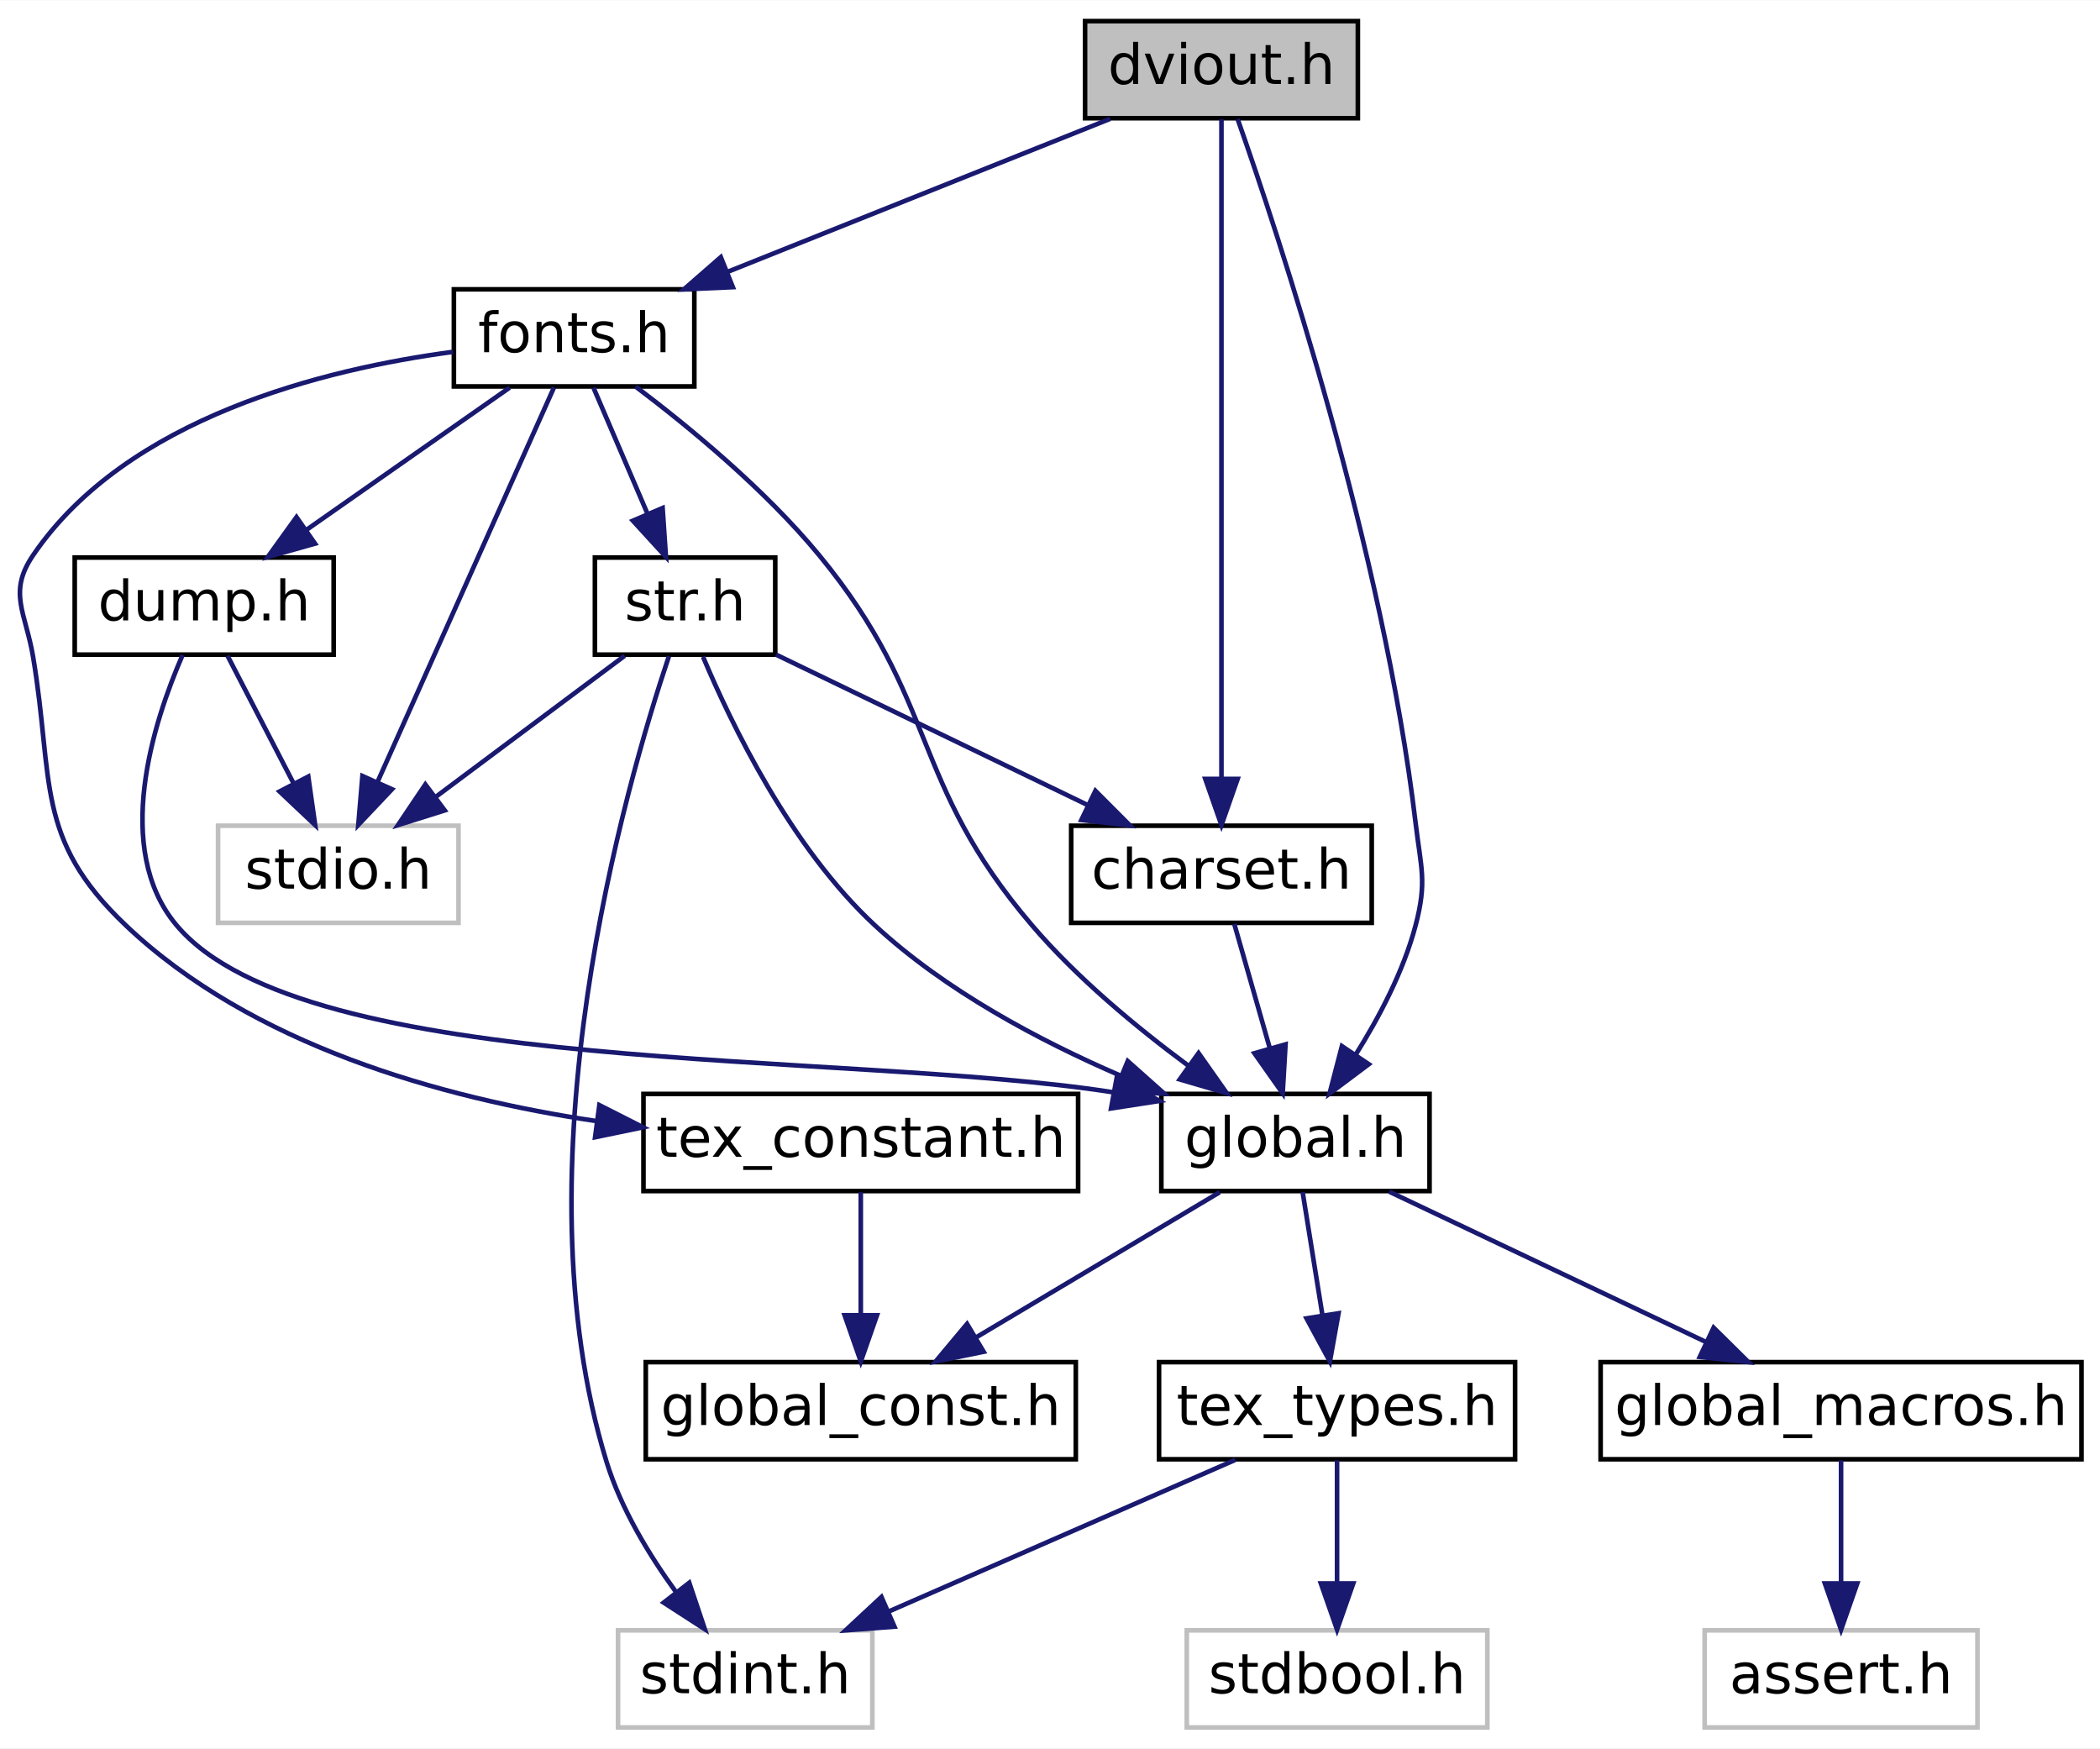
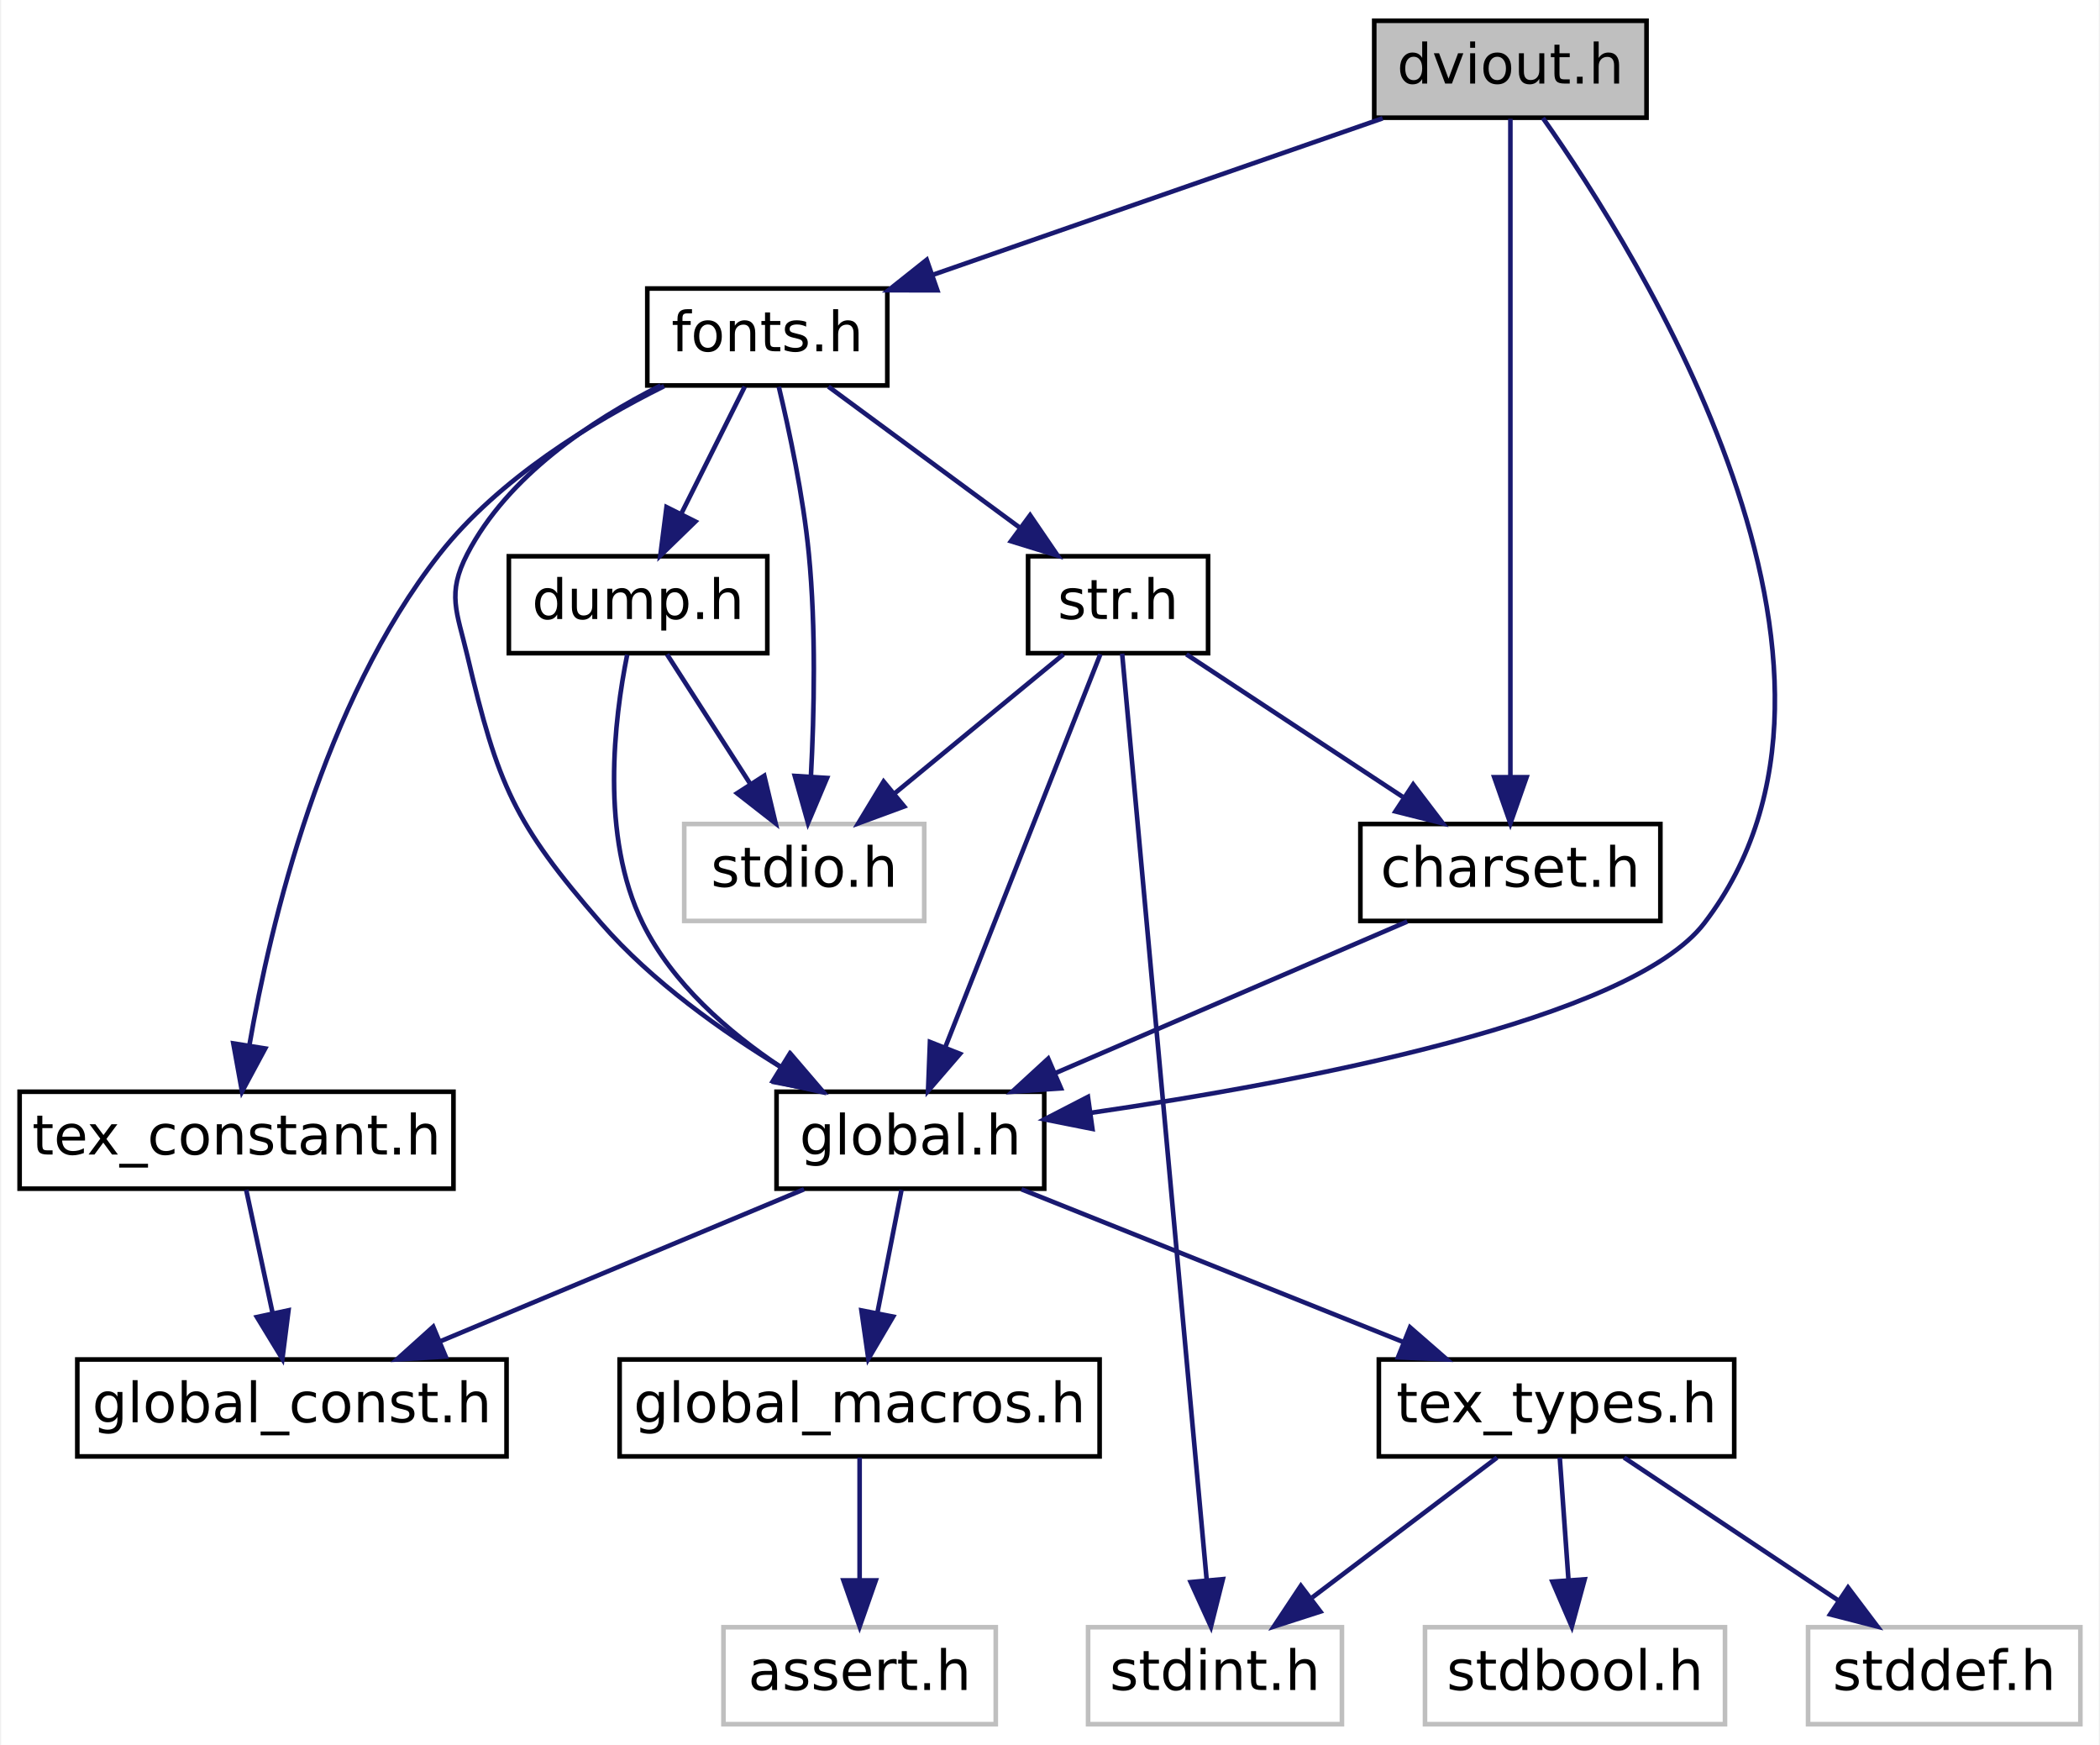
- <svg xmlns="http://www.w3.org/2000/svg" xmlns:xlink="http://www.w3.org/1999/xlink" width="454pt" height="378pt" viewBox="0.00 0.00 454.16 378.00">
+ <svg xmlns="http://www.w3.org/2000/svg" xmlns:xlink="http://www.w3.org/1999/xlink" width="455pt" height="378pt" viewBox="0.00 0.00 454.50 378.00">
  <g id="graph0" class="graph" transform="scale(1 1) rotate(0) translate(4 374)">
-     <polygon fill="white" stroke="transparent" points="-4,4 -4,-374 450.16,-374 450.16,4 -4,4" />
+     <polygon fill="white" stroke="transparent" points="-4,4 -4,-374 450.5,-374 450.5,4 -4,4" />
    <g id="node1" class="node">
      <g id="a_node1">
        <a xlink:title=" ">
-           <polygon fill="#bfbfbf" stroke="black" points="230.66,-348.5 230.66,-369.5 289.66,-369.5 289.66,-348.5 230.66,-348.5" />
-           <text text-anchor="middle" x="260.16" y="-355.9" font-family="DejaVuSans" font-size="12.00">dviout.h</text>
+           <polygon fill="#bfbfbf" stroke="black" points="293.5,-348.5 293.5,-369.5 352.5,-369.5 352.5,-348.5 293.5,-348.5" />
+           <text text-anchor="middle" x="323" y="-355.9" font-family="DejaVuSans" font-size="12.00">dviout.h</text>
        </a>
      </g>
    </g>
    <g id="node2" class="node">
      <g id="a_node2">
        <a xlink:href="global_8h.html" target="_top" xlink:title=" ">
-           <polygon fill="white" stroke="black" points="247.16,-116.5 247.16,-137.5 305.16,-137.5 305.16,-116.5 247.16,-116.5" />
-           <text text-anchor="middle" x="276.16" y="-123.9" font-family="DejaVuSans" font-size="12.00">global.h</text>
+           <polygon fill="white" stroke="black" points="164,-116.5 164,-137.5 222,-137.5 222,-116.5 164,-116.5" />
+           <text text-anchor="middle" x="193" y="-123.9" font-family="DejaVuSans" font-size="12.00">global.h</text>
        </a>
      </g>
    </g>
    <g id="edge1" class="edge">
-       <path fill="none" stroke="midnightblue" d="M263.66,-348.32C272.42,-323.45 295.12,-255.15 302.16,-196 303.31,-186.29 304.64,-183.46 302.16,-174 299.55,-164.07 294.25,-154.04 289.12,-145.88" />
-       <polygon fill="midnightblue" stroke="midnightblue" points="292.02,-143.93 283.54,-137.58 286.21,-147.83 292.02,-143.93" />
-     </g>
-     <g id="node9" class="node">
-       <g id="a_node9">
-         <a xlink:href="charset_8h.html" target="_top" xlink:title=" ">
-           <polygon fill="white" stroke="black" points="227.66,-174.5 227.66,-195.5 292.66,-195.5 292.66,-174.5 227.66,-174.5" />
-           <text text-anchor="middle" x="260.16" y="-181.9" font-family="DejaVuSans" font-size="12.00">charset.h</text>
-         </a>
-       </g>
-     </g>
-     <g id="edge8" class="edge">
-       <path fill="none" stroke="midnightblue" d="M260.16,-348.26C260.16,-320.82 260.16,-242.51 260.16,-205.64" />
-       <polygon fill="midnightblue" stroke="midnightblue" points="263.66,-205.63 260.16,-195.63 256.66,-205.63 263.66,-205.63" />
+       <path fill="none" stroke="midnightblue" d="M330.04,-348.44C350.74,-319.13 407.3,-229.1 365,-174 348.93,-153.07 277.82,-139.6 232.21,-132.95" />
+       <polygon fill="midnightblue" stroke="midnightblue" points="232.44,-129.45 222.05,-131.52 231.47,-136.38 232.44,-129.45" />
    </g>
    <g id="node10" class="node">
      <g id="a_node10">
+         <a xlink:href="charset_8h.html" target="_top" xlink:title=" ">
+           <polygon fill="white" stroke="black" points="290.5,-174.5 290.5,-195.5 355.5,-195.5 355.5,-174.5 290.5,-174.5" />
+           <text text-anchor="middle" x="323" y="-181.9" font-family="DejaVuSans" font-size="12.00">charset.h</text>
+         </a>
+       </g>
+     </g>
+     <g id="edge9" class="edge">
+       <path fill="none" stroke="midnightblue" d="M323,-348.26C323,-320.82 323,-242.51 323,-205.64" />
+       <polygon fill="midnightblue" stroke="midnightblue" points="326.5,-205.63 323,-195.63 319.5,-205.63 326.5,-205.63" />
+     </g>
+     <g id="node11" class="node">
+       <g id="a_node11">
        <a xlink:href="fonts_8h.html" target="_top" xlink:title=" ">
-           <polygon fill="white" stroke="black" points="94.16,-290.5 94.16,-311.5 146.16,-311.5 146.16,-290.5 94.16,-290.5" />
-           <text text-anchor="middle" x="120.16" y="-297.9" font-family="DejaVuSans" font-size="12.00">fonts.h</text>
-         </a>
-       </g>
-     </g>
-     <g id="edge10" class="edge">
-       <path fill="none" stroke="midnightblue" d="M236.09,-348.37C213.31,-339.26 178.92,-325.51 153.51,-315.34" />
-       <polygon fill="midnightblue" stroke="midnightblue" points="154.49,-311.97 143.91,-311.5 151.89,-318.46 154.49,-311.97" />
+           <polygon fill="white" stroke="black" points="136,-290.5 136,-311.5 188,-311.5 188,-290.5 136,-290.5" />
+           <text text-anchor="middle" x="162" y="-297.9" font-family="DejaVuSans" font-size="12.00">fonts.h</text>
+         </a>
+       </g>
+     </g>
+     <g id="edge11" class="edge">
+       <path fill="none" stroke="midnightblue" d="M295.32,-348.37C268.34,-338.99 227.19,-324.68 197.75,-314.43" />
+       <polygon fill="midnightblue" stroke="midnightblue" points="198.84,-311.11 188.25,-311.13 196.54,-317.72 198.84,-311.11" />
    </g>
    <g id="node3" class="node">
      <g id="a_node3">
        <a xlink:href="global__macros_8h.html" target="_top" xlink:title=" ">
-           <polygon fill="white" stroke="black" points="342.16,-58.5 342.16,-79.5 446.16,-79.5 446.16,-58.5 342.16,-58.5" />
-           <text text-anchor="middle" x="394.16" y="-65.9" font-family="DejaVuSans" font-size="12.00">global_macros.h</text>
+           <polygon fill="white" stroke="black" points="130,-58.5 130,-79.5 234,-79.5 234,-58.5 130,-58.5" />
+           <text text-anchor="middle" x="182" y="-65.9" font-family="DejaVuSans" font-size="12.00">global_macros.h</text>
        </a>
      </g>
    </g>
    <g id="edge2" class="edge">
-       <path fill="none" stroke="midnightblue" d="M296.44,-116.37C315.3,-107.42 343.6,-93.99 364.9,-83.88" />
-       <polygon fill="midnightblue" stroke="midnightblue" points="366.6,-86.95 374.14,-79.5 363.6,-80.63 366.6,-86.95" />
+       <path fill="none" stroke="midnightblue" d="M191.08,-116.25C189.65,-108.94 187.64,-98.69 185.87,-89.7" />
+       <polygon fill="midnightblue" stroke="midnightblue" points="189.26,-88.78 183.89,-79.64 182.39,-90.13 189.26,-88.78" />
    </g>
    <g id="node5" class="node">
      <g id="a_node5">
        <a xlink:href="global__const_8h.html" target="_top" xlink:title=" ">
-           <polygon fill="white" stroke="black" points="135.66,-58.5 135.66,-79.5 228.66,-79.5 228.66,-58.5 135.66,-58.5" />
-           <text text-anchor="middle" x="182.16" y="-65.9" font-family="DejaVuSans" font-size="12.00">global_const.h</text>
+           <polygon fill="white" stroke="black" points="12.5,-58.5 12.5,-79.5 105.5,-79.5 105.5,-58.5 12.5,-58.5" />
+           <text text-anchor="middle" x="59" y="-65.9" font-family="DejaVuSans" font-size="12.00">global_const.h</text>
        </a>
      </g>
    </g>
    <g id="edge4" class="edge">
-       <path fill="none" stroke="midnightblue" d="M259.78,-116.25C245.23,-107.57 223.73,-94.76 207.04,-84.82" />
-       <polygon fill="midnightblue" stroke="midnightblue" points="208.73,-81.75 198.34,-79.64 205.14,-87.77 208.73,-81.75" />
+       <path fill="none" stroke="midnightblue" d="M169.96,-116.37C148.26,-107.3 115.54,-93.63 91.25,-83.48" />
+       <polygon fill="midnightblue" stroke="midnightblue" points="92.31,-80.13 81.73,-79.5 89.61,-86.59 92.31,-80.13" />
    </g>
    <g id="node6" class="node">
      <g id="a_node6">
        <a xlink:href="tex__types_8h.html" target="_top" xlink:title=" ">
-           <polygon fill="white" stroke="black" points="246.66,-58.5 246.66,-79.5 323.66,-79.5 323.66,-58.5 246.66,-58.5" />
-           <text text-anchor="middle" x="285.16" y="-65.9" font-family="DejaVuSans" font-size="12.00">tex_types.h</text>
+           <polygon fill="white" stroke="black" points="294.5,-58.5 294.5,-79.5 371.5,-79.5 371.5,-58.5 294.5,-58.5" />
+           <text text-anchor="middle" x="333" y="-65.9" font-family="DejaVuSans" font-size="12.00">tex_types.h</text>
        </a>
      </g>
    </g>
    <g id="edge5" class="edge">
-       <path fill="none" stroke="midnightblue" d="M277.72,-116.25C278.9,-108.94 280.55,-98.69 281.99,-89.7" />
-       <polygon fill="midnightblue" stroke="midnightblue" points="285.48,-90.07 283.61,-79.64 278.56,-88.96 285.48,-90.07" />
+       <path fill="none" stroke="midnightblue" d="M217.07,-116.37C239.84,-107.26 274.23,-93.51 299.65,-83.34" />
+       <polygon fill="midnightblue" stroke="midnightblue" points="301.26,-86.46 309.25,-79.5 298.66,-79.97 301.26,-86.46" />
    </g>
    <g id="node4" class="node">
      <g id="a_node4">
        <a xlink:title=" ">
-           <polygon fill="white" stroke="#bfbfbf" points="364.66,-0.5 364.66,-21.5 423.66,-21.5 423.66,-0.5 364.66,-0.5" />
-           <text text-anchor="middle" x="394.16" y="-7.9" font-family="DejaVuSans" font-size="12.00">assert.h</text>
+           <polygon fill="white" stroke="#bfbfbf" points="152.5,-0.5 152.5,-21.5 211.5,-21.5 211.5,-0.5 152.5,-0.5" />
+           <text text-anchor="middle" x="182" y="-7.9" font-family="DejaVuSans" font-size="12.00">assert.h</text>
        </a>
      </g>
    </g>
    <g id="edge3" class="edge">
-       <path fill="none" stroke="midnightblue" d="M394.16,-58.25C394.16,-50.94 394.16,-40.69 394.16,-31.7" />
-       <polygon fill="midnightblue" stroke="midnightblue" points="397.66,-31.64 394.16,-21.64 390.66,-31.64 397.66,-31.64" />
+       <path fill="none" stroke="midnightblue" d="M182,-58.25C182,-50.94 182,-40.69 182,-31.7" />
+       <polygon fill="midnightblue" stroke="midnightblue" points="185.5,-31.64 182,-21.64 178.5,-31.64 185.5,-31.64" />
    </g>
    <g id="node7" class="node">
      <g id="a_node7">
        <a xlink:title=" ">
-           <polygon fill="white" stroke="#bfbfbf" points="252.66,-0.5 252.66,-21.5 317.66,-21.5 317.66,-0.5 252.66,-0.5" />
-           <text text-anchor="middle" x="285.16" y="-7.9" font-family="DejaVuSans" font-size="12.00">stdbool.h</text>
+           <polygon fill="white" stroke="#bfbfbf" points="304.5,-0.5 304.5,-21.5 369.5,-21.5 369.5,-0.5 304.5,-0.5" />
+           <text text-anchor="middle" x="337" y="-7.9" font-family="DejaVuSans" font-size="12.00">stdbool.h</text>
        </a>
      </g>
    </g>
    <g id="edge6" class="edge">
-       <path fill="none" stroke="midnightblue" d="M285.16,-58.25C285.16,-50.94 285.16,-40.69 285.16,-31.7" />
-       <polygon fill="midnightblue" stroke="midnightblue" points="288.66,-31.64 285.16,-21.64 281.66,-31.64 288.66,-31.64" />
+       <path fill="none" stroke="midnightblue" d="M333.7,-58.25C334.22,-50.94 334.95,-40.69 335.59,-31.7" />
+       <polygon fill="midnightblue" stroke="midnightblue" points="339.09,-31.87 336.31,-21.64 332.11,-31.37 339.09,-31.87" />
    </g>
    <g id="node8" class="node">
      <g id="a_node8">
        <a xlink:title=" ">
-           <polygon fill="white" stroke="#bfbfbf" points="129.66,-0.5 129.66,-21.5 184.66,-21.5 184.66,-0.5 129.66,-0.5" />
-           <text text-anchor="middle" x="157.16" y="-7.9" font-family="DejaVuSans" font-size="12.00">stdint.h</text>
+           <polygon fill="white" stroke="#bfbfbf" points="231.5,-0.5 231.5,-21.5 286.5,-21.5 286.5,-0.5 231.5,-0.5" />
+           <text text-anchor="middle" x="259" y="-7.9" font-family="DejaVuSans" font-size="12.00">stdint.h</text>
        </a>
      </g>
    </g>
    <g id="edge7" class="edge">
-       <path fill="none" stroke="midnightblue" d="M263.15,-58.37C242.51,-49.34 211.44,-35.75 188.27,-25.61" />
-       <polygon fill="midnightblue" stroke="midnightblue" points="189.44,-22.3 178.87,-21.5 186.63,-28.72 189.44,-22.3" />
-     </g>
-     <g id="edge9" class="edge">
-       <path fill="none" stroke="midnightblue" d="M262.94,-174.25C265.05,-166.86 268.02,-156.47 270.61,-147.41" />
-       <polygon fill="midnightblue" stroke="midnightblue" points="274.02,-148.22 273.4,-137.64 267.29,-146.3 274.02,-148.22" />
-     </g>
-     <g id="edge12" class="edge">
-       <path fill="none" stroke="midnightblue" d="M133.46,-290.47C144.91,-281.83 161.38,-268.3 173.16,-254 199.23,-222.34 192.52,-205.19 219.16,-174 228.93,-162.55 241.85,-151.86 252.92,-143.67" />
-       <polygon fill="midnightblue" stroke="midnightblue" points="255.21,-146.33 261.3,-137.67 251.13,-140.64 255.21,-146.33" />
-     </g>
-     <g id="node11" class="node">
-       <g id="a_node11">
-         <a xlink:title=" ">
-           <polygon fill="white" stroke="#bfbfbf" points="43.16,-174.5 43.16,-195.5 95.16,-195.5 95.16,-174.5 43.16,-174.5" />
-           <text text-anchor="middle" x="69.16" y="-181.9" font-family="DejaVuSans" font-size="12.00">stdio.h</text>
-         </a>
-       </g>
-     </g>
-     <g id="edge11" class="edge">
-       <path fill="none" stroke="midnightblue" d="M115.81,-290.28C107.38,-271.43 88.67,-229.62 77.68,-205.05" />
-       <polygon fill="midnightblue" stroke="midnightblue" points="80.77,-203.39 73.49,-195.69 74.38,-206.25 80.77,-203.39" />
+       <path fill="none" stroke="midnightblue" d="M320.11,-58.25C309.07,-49.89 292.97,-37.71 280.06,-27.94" />
+       <polygon fill="midnightblue" stroke="midnightblue" points="281.83,-24.89 271.74,-21.64 277.6,-30.47 281.83,-24.89" />
+     </g>
+     <g id="node9" class="node">
+       <g id="a_node9">
+         <a xlink:title=" ">
+           <polygon fill="white" stroke="#bfbfbf" points="387.5,-0.5 387.5,-21.5 446.5,-21.5 446.5,-0.5 387.5,-0.5" />
+           <text text-anchor="middle" x="417" y="-7.9" font-family="DejaVuSans" font-size="12.00">stddef.h</text>
+         </a>
+       </g>
+     </g>
+     <g id="edge8" class="edge">
+       <path fill="none" stroke="midnightblue" d="M347.63,-58.25C360.4,-49.73 379.14,-37.24 393.93,-27.38" />
+       <polygon fill="midnightblue" stroke="midnightblue" points="396.16,-30.1 402.54,-21.64 392.27,-24.28 396.16,-30.1" />
+     </g>
+     <g id="edge10" class="edge">
+       <path fill="none" stroke="midnightblue" d="M300.65,-174.37C279.6,-165.3 247.85,-151.63 224.28,-141.48" />
+       <polygon fill="midnightblue" stroke="midnightblue" points="225.63,-138.24 215.06,-137.5 222.86,-144.67 225.63,-138.24" />
+     </g>
+     <g id="edge13" class="edge">
+       <path fill="none" stroke="midnightblue" d="M138.89,-290.49C123.97,-282.99 105.77,-270.94 97,-254 92.51,-245.32 94.75,-241.52 97,-232 103.62,-203.95 107.07,-195.74 126,-174 136.99,-161.38 152.18,-150.58 165.32,-142.62" />
+       <polygon fill="midnightblue" stroke="midnightblue" points="167.12,-145.62 174.01,-137.58 163.61,-139.57 167.12,-145.62" />
    </g>
    <g id="node12" class="node">
      <g id="a_node12">
-         <a xlink:href="tex__constant_8h.html" target="_top" xlink:title=" ">
-           <polygon fill="white" stroke="black" points="135.16,-116.5 135.16,-137.5 229.16,-137.5 229.16,-116.5 135.16,-116.5" />
-           <text text-anchor="middle" x="182.16" y="-123.9" font-family="DejaVuSans" font-size="12.00">tex_constant.h</text>
-         </a>
-       </g>
-     </g>
-     <g id="edge13" class="edge">
-       <path fill="none" stroke="midnightblue" d="M94,-297.98C66.18,-294.27 23.43,-283.76 3.16,-254 -2.35,-245.92 1.54,-241.64 3.16,-232 7.66,-205.11 3.4,-192.79 23.16,-174 50.43,-148.07 91.4,-136.63 124.93,-131.64" />
-       <polygon fill="midnightblue" stroke="midnightblue" points="125.62,-135.08 135.07,-130.29 124.7,-128.14 125.62,-135.08" />
+         <a xlink:title=" ">
+           <polygon fill="white" stroke="#bfbfbf" points="144,-174.5 144,-195.5 196,-195.5 196,-174.5 144,-174.5" />
+           <text text-anchor="middle" x="170" y="-181.9" font-family="DejaVuSans" font-size="12.00">stdio.h</text>
+         </a>
+       </g>
+     </g>
+     <g id="edge12" class="edge">
+       <path fill="none" stroke="midnightblue" d="M164.49,-290.21C166.7,-280.95 169.78,-266.64 171,-254 172.57,-237.84 172.16,-219.42 171.45,-205.83" />
+       <polygon fill="midnightblue" stroke="midnightblue" points="174.94,-205.47 170.82,-195.71 167.95,-205.91 174.94,-205.47" />
    </g>
    <g id="node13" class="node">
      <g id="a_node13">
-         <a xlink:href="str_8h.html" target="_top" xlink:title=" ">
-           <polygon fill="white" stroke="black" points="124.66,-232.5 124.66,-253.5 163.66,-253.5 163.66,-232.5 124.66,-232.5" />
-           <text text-anchor="middle" x="144.16" y="-239.9" font-family="DejaVuSans" font-size="12.00">str.h</text>
-         </a>
-       </g>
-     </g>
-     <g id="edge15" class="edge">
-       <path fill="none" stroke="midnightblue" d="M124.34,-290.25C127.54,-282.78 132.05,-272.24 135.97,-263.11" />
-       <polygon fill="midnightblue" stroke="midnightblue" points="139.3,-264.21 140.02,-253.64 132.87,-261.46 139.3,-264.21" />
+         <a xlink:href="tex__constant_8h.html" target="_top" xlink:title=" ">
+           <polygon fill="white" stroke="black" points="0,-116.5 0,-137.5 94,-137.5 94,-116.5 0,-116.5" />
+           <text text-anchor="middle" x="47" y="-123.9" font-family="DejaVuSans" font-size="12.00">tex_constant.h</text>
+         </a>
+       </g>
+     </g>
+     <g id="edge14" class="edge">
+       <path fill="none" stroke="midnightblue" d="M139.64,-290.35C124.03,-282.59 103.79,-270.28 91,-254 65.7,-221.8 54.36,-174 49.77,-147.49" />
+       <polygon fill="midnightblue" stroke="midnightblue" points="53.21,-146.87 48.19,-137.54 46.3,-147.97 53.21,-146.87" />
    </g>
    <g id="node14" class="node">
      <g id="a_node14">
+         <a xlink:href="str_8h.html" target="_top" xlink:title=" ">
+           <polygon fill="white" stroke="black" points="218.5,-232.5 218.5,-253.5 257.5,-253.5 257.5,-232.5 218.5,-232.5" />
+           <text text-anchor="middle" x="238" y="-239.9" font-family="DejaVuSans" font-size="12.00">str.h</text>
+         </a>
+       </g>
+     </g>
+     <g id="edge16" class="edge">
+       <path fill="none" stroke="midnightblue" d="M175.24,-290.25C186.68,-281.81 203.43,-269.47 216.75,-259.66" />
+       <polygon fill="midnightblue" stroke="midnightblue" points="218.94,-262.39 224.91,-253.64 214.79,-256.76 218.94,-262.39" />
+     </g>
+     <g id="node15" class="node">
+       <g id="a_node15">
        <a xlink:href="dump_8h.html" target="_top" xlink:title=" ">
-           <polygon fill="white" stroke="black" points="12.16,-232.5 12.16,-253.5 68.16,-253.5 68.16,-232.5 12.16,-232.5" />
-           <text text-anchor="middle" x="40.16" y="-239.9" font-family="DejaVuSans" font-size="12.00">dump.h</text>
-         </a>
-       </g>
+           <polygon fill="white" stroke="black" points="106,-232.5 106,-253.5 162,-253.5 162,-232.5 106,-232.5" />
+           <text text-anchor="middle" x="134" y="-239.9" font-family="DejaVuSans" font-size="12.00">dump.h</text>
+         </a>
+       </g>
+     </g>
+     <g id="edge21" class="edge">
+       <path fill="none" stroke="midnightblue" d="M157.12,-290.25C153.35,-282.7 148.01,-272.02 143.41,-262.82" />
+       <polygon fill="midnightblue" stroke="midnightblue" points="146.42,-261.02 138.82,-253.64 140.16,-264.15 146.42,-261.02" />
+     </g>
+     <g id="edge15" class="edge">
+       <path fill="none" stroke="midnightblue" d="M49.09,-116.25C50.66,-108.94 52.85,-98.69 54.78,-89.7" />
+       <polygon fill="midnightblue" stroke="midnightblue" points="58.26,-90.15 56.93,-79.64 51.42,-88.69 58.26,-90.15" />
+     </g>
+     <g id="edge19" class="edge">
+       <path fill="none" stroke="midnightblue" d="M234.16,-232.28C226.72,-213.43 210.22,-171.62 200.52,-147.05" />
+       <polygon fill="midnightblue" stroke="midnightblue" points="203.75,-145.71 196.83,-137.69 197.24,-148.28 203.75,-145.71" />
+     </g>
+     <g id="edge18" class="edge">
+       <path fill="none" stroke="midnightblue" d="M238.88,-232.41C242.03,-197.85 252.86,-79.24 257.19,-31.82" />
+       <polygon fill="midnightblue" stroke="midnightblue" points="260.7,-31.91 258.12,-21.63 253.73,-31.27 260.7,-31.91" />
    </g>
    <g id="edge20" class="edge">
-       <path fill="none" stroke="midnightblue" d="M106.22,-290.25C94.06,-281.73 76.21,-269.24 62.13,-259.38" />
-       <polygon fill="midnightblue" stroke="midnightblue" points="64.13,-256.51 53.93,-253.64 60.12,-262.24 64.13,-256.51" />
-     </g>
-     <g id="edge14" class="edge">
-       <path fill="none" stroke="midnightblue" d="M182.16,-116.25C182.16,-108.94 182.16,-98.69 182.16,-89.7" />
-       <polygon fill="midnightblue" stroke="midnightblue" points="185.66,-89.64 182.16,-79.64 178.66,-89.64 185.66,-89.64" />
-     </g>
-     <g id="edge18" class="edge">
-       <path fill="none" stroke="midnightblue" d="M148.04,-232.04C154.09,-217.64 166.97,-190.88 185.16,-174 200.37,-159.88 220.75,-149.04 238.36,-141.44" />
-       <polygon fill="midnightblue" stroke="midnightblue" points="239.89,-144.6 247.81,-137.55 237.23,-138.12 239.89,-144.6" />
+       <path fill="none" stroke="midnightblue" d="M252.81,-232.25C265.73,-223.73 284.69,-211.24 299.66,-201.38" />
+       <polygon fill="midnightblue" stroke="midnightblue" points="301.94,-204.07 308.36,-195.64 298.09,-198.22 301.94,-204.07" />
    </g>
    <g id="edge17" class="edge">
-       <path fill="none" stroke="midnightblue" d="M140.66,-232.15C131.27,-204.18 107.5,-122.1 127.16,-58 130.28,-47.82 136.38,-37.78 142.27,-29.68" />
-       <polygon fill="midnightblue" stroke="midnightblue" points="145.06,-31.79 148.43,-21.75 139.53,-27.5 145.06,-31.79" />
-     </g>
-     <g id="edge19" class="edge">
-       <path fill="none" stroke="midnightblue" d="M163.83,-232.5C182.33,-223.57 210.24,-210.1 231.27,-199.95" />
-       <polygon fill="midnightblue" stroke="midnightblue" points="232.9,-203.05 240.38,-195.55 229.86,-196.74 232.9,-203.05" />
-     </g>
-     <g id="edge16" class="edge">
-       <path fill="none" stroke="midnightblue" d="M131.09,-232.25C119.8,-223.81 103.27,-211.47 90.13,-201.66" />
-       <polygon fill="midnightblue" stroke="midnightblue" points="92.18,-198.82 82.07,-195.64 87.99,-204.43 92.18,-198.82" />
+       <path fill="none" stroke="midnightblue" d="M226.16,-232.25C216.11,-223.97 201.5,-211.94 189.7,-202.22" />
+       <polygon fill="midnightblue" stroke="midnightblue" points="191.65,-199.3 181.71,-195.64 187.2,-204.7 191.65,-199.3" />
+     </g>
+     <g id="edge23" class="edge">
+       <path fill="none" stroke="midnightblue" d="M131.64,-232.16C128.86,-218.36 125.72,-192.85 135,-174 141.42,-160.95 153.5,-150.45 164.98,-142.8" />
+       <polygon fill="midnightblue" stroke="midnightblue" points="166.87,-145.74 173.53,-137.5 163.19,-139.79 166.87,-145.74" />
    </g>
    <g id="edge22" class="edge">
-       <path fill="none" stroke="midnightblue" d="M35.47,-232.38C29.17,-217.92 20.29,-190.52 34.16,-174 62.01,-140.8 178.37,-146.95 236.59,-137.88" />
-       <polygon fill="midnightblue" stroke="midnightblue" points="237.56,-141.26 246.76,-135.99 236.29,-134.37 237.56,-141.26" />
-     </g>
-     <g id="edge21" class="edge">
-       <path fill="none" stroke="midnightblue" d="M45.21,-232.25C49.16,-224.62 54.77,-213.79 59.56,-204.53" />
-       <polygon fill="midnightblue" stroke="midnightblue" points="62.67,-206.13 64.16,-195.64 56.46,-202.91 62.67,-206.13" />
+       <path fill="none" stroke="midnightblue" d="M140.27,-232.25C145.23,-224.54 152.28,-213.56 158.28,-204.23" />
+       <polygon fill="midnightblue" stroke="midnightblue" points="161.34,-205.95 163.8,-195.64 155.45,-202.16 161.34,-205.95" />
    </g>
  </g>
</svg>
